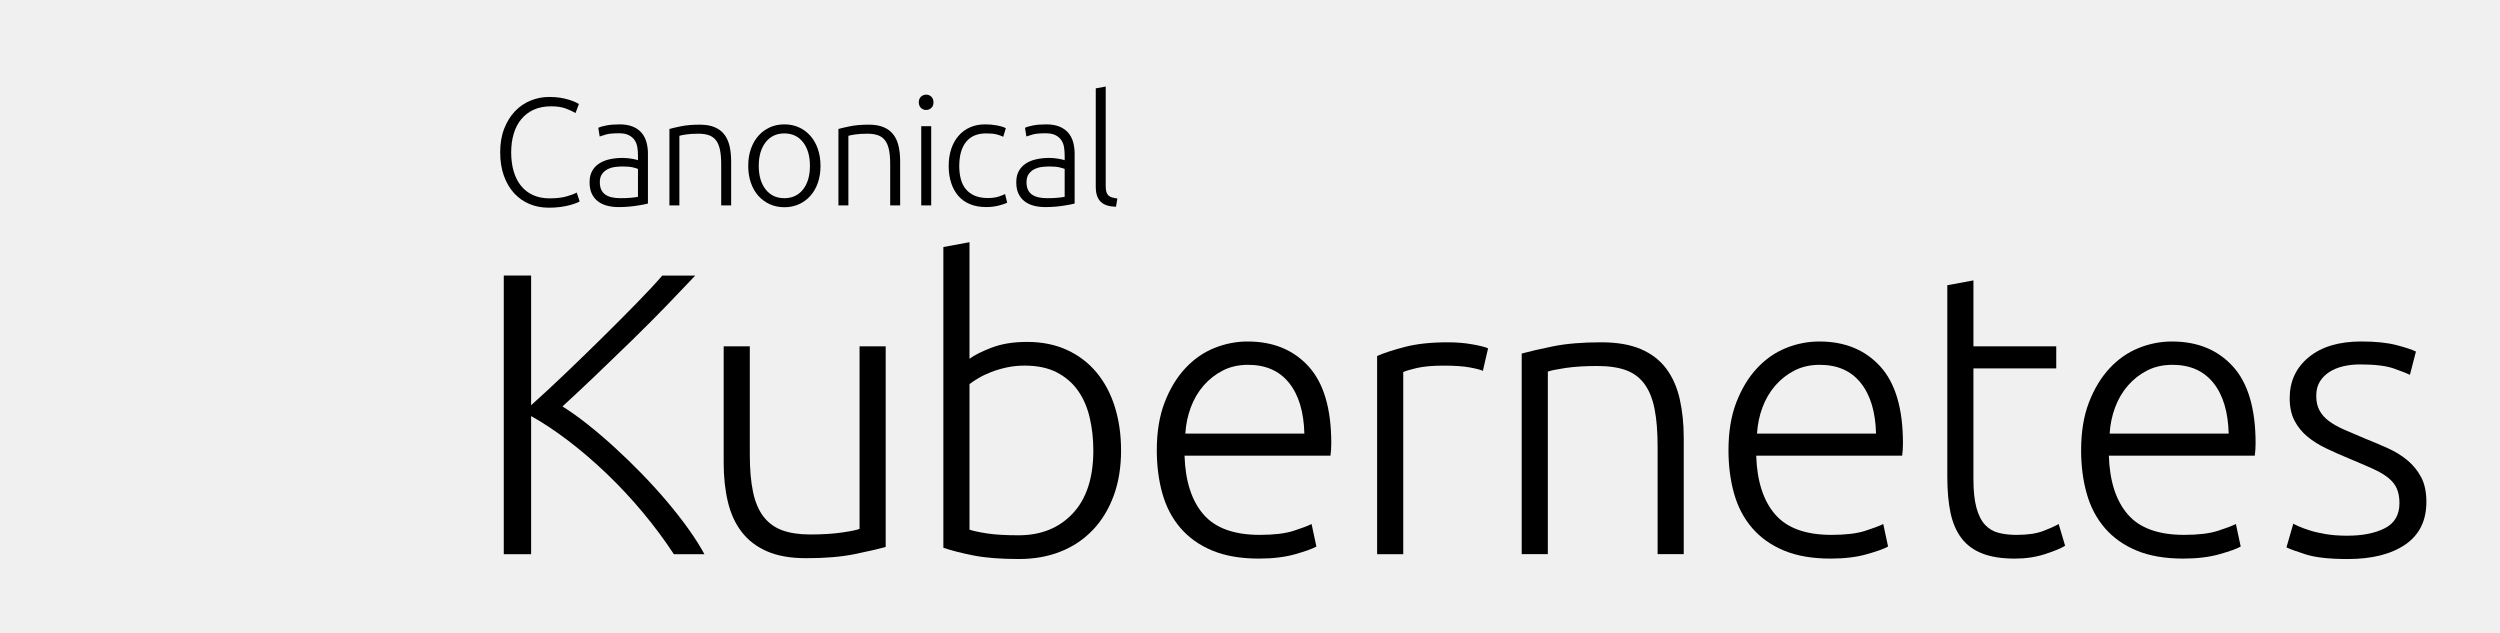
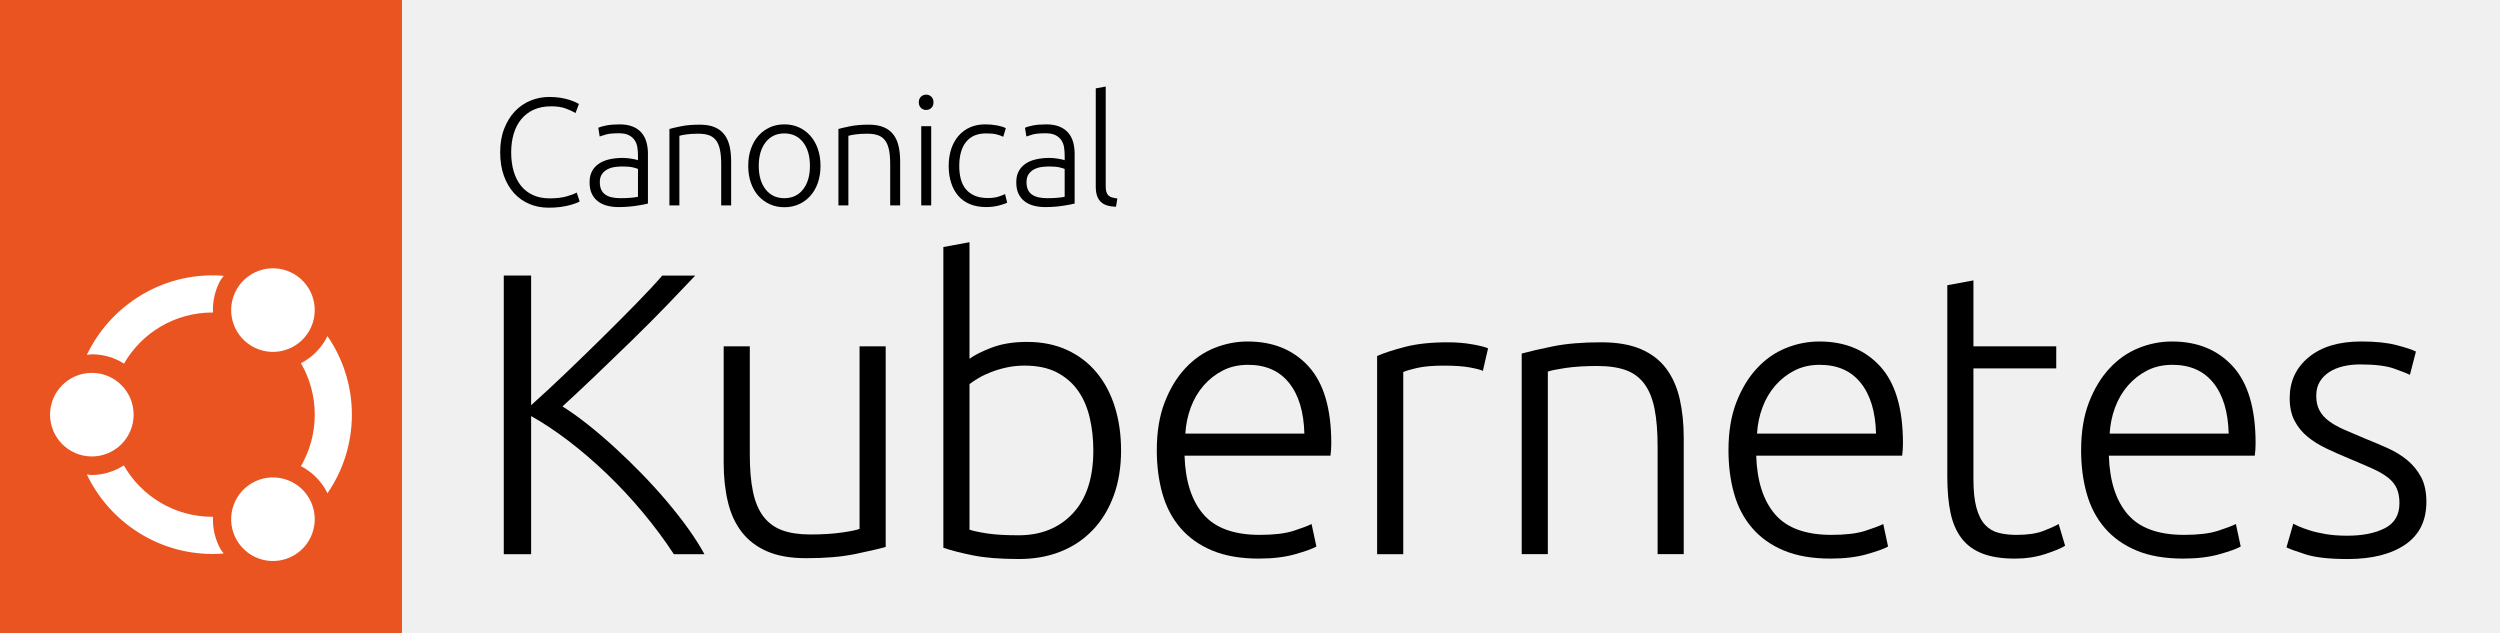
- <svg xmlns="http://www.w3.org/2000/svg" id="Layer_1" data-name="Layer 1" viewBox="0 0 1579.82 400" version="1.1">
+ <svg xmlns="http://www.w3.org/2000/svg" id="Layer_1" data-name="Layer 1" viewBox="0 0 1579.82 400" version="1.1" xml:space="preserve">
  <defs id="defs1">
    <style id="style1">
      .cls-1 {
        fill: none;
      }

      .cls-2 {
        fill: #e95420;
      }

      .cls-3 {
        fill: #fff;
      }
    </style>
  </defs>
-   <g id="g10">
+   <g id="Kubernetes">
    <path d="m425.82,350.2c-5.76-8.82-12.24-17.55-19.44-26.2-7.2-8.65-14.78-16.79-22.74-24.43-7.96-7.63-16.05-14.59-24.26-20.86-8.22-6.28-16.13-11.54-23.75-15.78v87.27h-17.28v-176.07h17.28v81.94c6.44-5.75,13.6-12.39,21.48-19.91,7.88-7.53,15.68-15.09,23.39-22.7s14.96-14.88,21.74-21.82c6.78-6.93,12.2-12.77,16.27-17.5h20.83c-4.92,5.24-10.85,11.46-17.8,18.65-6.95,7.19-14.33,14.59-22.12,22.2-7.8,7.61-15.55,15.09-23.26,22.45-7.71,7.36-14.62,13.82-20.72,19.4,4.91,3.06,10.2,6.83,15.88,11.32,5.67,4.49,11.43,9.41,17.28,14.76,5.84,5.34,11.6,10.94,17.28,16.79,5.67,5.85,11.01,11.75,16.01,17.68,4.99,5.94,9.48,11.7,13.46,17.3,3.98,5.6,7.24,10.77,9.78,15.52h-19.31Z" id="path1" />
    <path d="m559.71,345.63c-4.91,1.36-11.52,2.88-19.82,4.57-8.3,1.69-18.46,2.54-30.49,2.54-9.83,0-18.04-1.44-24.64-4.32s-11.94-6.94-16.01-12.2c-4.07-5.25-6.99-11.6-8.77-19.05-1.78-7.45-2.67-15.66-2.67-24.64v-73.68h16.51v68.34c0,9.32.67,17.19,2.03,23.63,1.35,6.44,3.56,11.65,6.61,15.62,3.05,3.98,6.99,6.86,11.81,8.64s10.71,2.67,17.66,2.67c7.79,0,14.57-.42,20.33-1.27,5.76-.85,9.4-1.61,10.92-2.29v-115.34h16.51v126.78Z" id="path2" />
    <path d="m612.65,226.73c2.88-2.2,7.5-4.53,13.85-6.99,6.35-2.45,13.85-3.68,22.48-3.68,9.48,0,17.91,1.69,25.28,5.08,7.37,3.39,13.59,8.13,18.67,14.23,5.08,6.1,8.93,13.34,11.56,21.72,2.62,8.38,3.94,17.57,3.94,27.57,0,10.67-1.57,20.24-4.7,28.71-3.14,8.47-7.54,15.67-13.21,21.6-5.68,5.93-12.45,10.46-20.33,13.59-7.88,3.13-16.64,4.7-26.29,4.7-11.69,0-21.34-.76-28.96-2.29-7.62-1.52-13.89-3.13-18.8-4.83v-190.04l16.51-3.05v73.68Zm0,107.98c2.54.85,6.31,1.65,11.31,2.41,4.99.76,11.56,1.14,19.69,1.14,14.23,0,25.66-4.61,34.3-13.85,8.64-9.23,12.96-22.48,12.96-39.76,0-7.28-.76-14.18-2.29-20.71-1.52-6.52-3.98-12.19-7.37-17.02-3.39-4.83-7.84-8.68-13.34-11.56-5.51-2.88-12.32-4.32-20.45-4.32-3.9,0-7.62.38-11.18,1.14s-6.86,1.74-9.91,2.92c-3.05,1.19-5.72,2.46-8,3.81-2.29,1.36-4.19,2.63-5.72,3.81v91.97Z" id="path3" />
    <path d="m731.02,284.4c0-11.52,1.65-21.55,4.95-30.11,3.3-8.55,7.62-15.71,12.96-21.47,5.33-5.76,11.43-10.04,18.29-12.83,6.86-2.79,13.93-4.19,21.21-4.19,16.09,0,28.92,5.25,38.49,15.75,9.57,10.5,14.35,26.68,14.35,48.53,0,1.36-.04,2.71-.13,4.06-.09,1.36-.21,2.63-.38,3.81h-92.22c.51,16.09,4.49,28.45,11.94,37.09,7.45,8.64,19.31,12.96,35.57,12.96,8.98,0,16.09-.85,21.34-2.54,5.25-1.69,9.06-3.13,11.43-4.32l3.05,14.23c-2.37,1.36-6.82,2.97-13.34,4.83-6.52,1.86-14.19,2.79-22.99,2.79-11.52,0-21.34-1.7-29.47-5.08s-14.82-8.13-20.07-14.23c-5.25-6.1-9.06-13.34-11.43-21.72-2.37-8.38-3.56-17.57-3.56-27.57Zm93.24-10.42c-.34-13.72-3.56-24.39-9.66-32.01-6.1-7.62-14.74-11.43-25.91-11.43-5.93,0-11.22,1.19-15.88,3.56-4.66,2.37-8.73,5.55-12.2,9.53-3.47,3.98-6.18,8.6-8.13,13.85-1.95,5.25-3.09,10.76-3.43,16.51h75.2Z" id="path4" />
    <path d="m914.95,216.31c5.42,0,10.54.42,15.37,1.27,4.83.85,8.17,1.69,10.04,2.54l-3.3,14.23c-1.36-.67-4.11-1.4-8.26-2.16-4.15-.76-9.62-1.14-16.39-1.14-7.11,0-12.83.51-17.15,1.52-4.32,1.02-7.16,1.87-8.51,2.54v115.09h-16.51v-125.25c4.23-1.86,10.08-3.77,17.53-5.72,7.45-1.95,16.51-2.92,27.18-2.92Z" id="path5" />
    <path d="m961.6,223.42c4.91-1.35,11.52-2.88,19.82-4.57,8.3-1.69,18.46-2.54,30.49-2.54,9.99,0,18.33,1.44,25.03,4.32,6.69,2.88,12.02,6.99,16.01,12.32,3.98,5.34,6.82,11.73,8.51,19.18,1.69,7.46,2.54,15.67,2.54,24.64v73.42h-16.51v-68.09c0-9.31-.64-17.19-1.91-23.63-1.27-6.43-3.39-11.69-6.35-15.75-2.97-4.07-6.86-6.99-11.69-8.77-4.83-1.78-10.88-2.67-18.17-2.67-7.79,0-14.53.42-20.2,1.27-5.68.85-9.36,1.61-11.05,2.29v115.34h-16.51v-126.78Z" id="path6" />
    <path d="m1092.28,284.4c0-11.52,1.65-21.55,4.95-30.11,3.3-8.55,7.62-15.71,12.96-21.47,5.33-5.76,11.43-10.04,18.29-12.83,6.86-2.79,13.93-4.19,21.21-4.19,16.09,0,28.92,5.25,38.49,15.75,9.57,10.5,14.35,26.68,14.35,48.53,0,1.36-.04,2.71-.13,4.06-.09,1.36-.21,2.63-.38,3.81h-92.22c.51,16.09,4.49,28.45,11.94,37.09,7.45,8.64,19.31,12.96,35.57,12.96,8.98,0,16.09-.85,21.34-2.54,5.25-1.69,9.06-3.13,11.43-4.32l3.05,14.23c-2.37,1.36-6.82,2.97-13.34,4.83-6.52,1.86-14.19,2.79-22.99,2.79-11.52,0-21.34-1.7-29.47-5.08s-14.82-8.13-20.07-14.23c-5.25-6.1-9.06-13.34-11.43-21.72-2.37-8.38-3.56-17.57-3.56-27.57Zm93.24-10.42c-.34-13.72-3.56-24.39-9.66-32.01-6.1-7.62-14.74-11.43-25.91-11.43-5.93,0-11.22,1.19-15.88,3.56-4.66,2.37-8.73,5.55-12.2,9.53-3.47,3.98-6.18,8.6-8.13,13.85-1.95,5.25-3.09,10.76-3.43,16.51h75.2Z" id="path7" />
    <path d="m1247.06,218.85h52.34v13.97h-52.34v69.87c0,7.46.63,13.51,1.91,18.17,1.27,4.66,3.09,8.26,5.46,10.8,2.37,2.54,5.25,4.24,8.64,5.08,3.39.85,7.11,1.27,11.18,1.27,6.94,0,12.53-.8,16.77-2.41,4.23-1.61,7.54-3.09,9.91-4.45l4.07,13.72c-2.37,1.52-6.52,3.26-12.45,5.21-5.93,1.95-12.37,2.92-19.31,2.92-8.13,0-14.95-1.06-20.45-3.18-5.51-2.12-9.91-5.34-13.21-9.65-3.3-4.32-5.63-9.69-6.99-16.13-1.36-6.44-2.03-14.06-2.03-22.87v-120.93l16.51-3.05v41.67Z" id="path8" />
    <path d="m1315.12,284.4c0-11.52,1.65-21.55,4.95-30.11,3.3-8.55,7.62-15.71,12.96-21.47,5.33-5.76,11.43-10.04,18.29-12.83,6.86-2.79,13.93-4.19,21.21-4.19,16.09,0,28.92,5.25,38.49,15.75,9.57,10.5,14.35,26.68,14.35,48.53,0,1.36-.04,2.71-.13,4.06-.09,1.36-.21,2.63-.38,3.81h-92.22c.51,16.09,4.49,28.45,11.94,37.09,7.45,8.64,19.31,12.96,35.57,12.96,8.98,0,16.09-.85,21.34-2.54,5.25-1.69,9.06-3.13,11.43-4.32l3.05,14.23c-2.37,1.36-6.82,2.97-13.34,4.83-6.52,1.86-14.19,2.79-22.99,2.79-11.52,0-21.34-1.7-29.47-5.08s-14.82-8.13-20.07-14.23c-5.25-6.1-9.06-13.34-11.43-21.72-2.37-8.38-3.56-17.57-3.56-27.57Zm93.24-10.42c-.34-13.72-3.56-24.39-9.66-32.01-6.1-7.62-14.74-11.43-25.91-11.43-5.93,0-11.22,1.19-15.88,3.56-4.66,2.37-8.73,5.55-12.2,9.53-3.47,3.98-6.18,8.6-8.13,13.85-1.95,5.25-3.09,10.76-3.43,16.51h75.2Z" id="path9" />
    <path d="m1483.51,338.51c9.48,0,17.32-1.56,23.5-4.7,6.18-3.13,9.27-8.42,9.27-15.88,0-3.56-.55-6.61-1.65-9.15-1.1-2.54-2.92-4.83-5.46-6.86-2.54-2.03-5.89-3.98-10.04-5.84-4.15-1.86-9.27-4.06-15.37-6.61-4.92-2.03-9.57-4.1-13.97-6.22-4.41-2.12-8.3-4.57-11.69-7.37-3.39-2.79-6.1-6.14-8.13-10.04-2.03-3.89-3.05-8.64-3.05-14.23,0-10.67,4.02-19.31,12.07-25.91,8.04-6.61,19.09-9.91,33.16-9.91,8.98,0,16.39.76,22.23,2.29,5.84,1.52,9.95,2.88,12.32,4.07l-3.81,14.74c-2.03-1.02-5.46-2.37-10.29-4.06-4.83-1.69-11.9-2.54-21.21-2.54-3.73,0-7.24.38-10.54,1.15s-6.22,1.95-8.76,3.56c-2.54,1.61-4.57,3.65-6.1,6.11-1.52,2.46-2.29,5.47-2.29,9.04s.67,6.62,2.03,9.17c1.35,2.55,3.34,4.8,5.97,6.75,2.62,1.95,5.84,3.77,9.65,5.45,3.81,1.69,8.17,3.54,13.08,5.57,5.08,2.02,9.95,4.09,14.61,6.2,4.66,2.11,8.76,4.64,12.32,7.61,3.56,2.97,6.43,6.52,8.64,10.67,2.2,4.15,3.3,9.36,3.3,15.62,0,11.86-4.45,20.83-13.34,26.93-8.89,6.1-21.05,9.15-36.46,9.15-11.52,0-20.33-.98-26.42-2.92s-10.16-3.43-12.2-4.45l4.32-14.99c.51.34,1.61.89,3.3,1.65,1.69.76,3.98,1.61,6.86,2.54,2.88.93,6.31,1.74,10.29,2.41,3.98.68,8.59,1.02,13.85,1.02Z" id="path10" />
  </g>
-   <g id="g19">
+   <g id="Canonical">
    <path d="m346.66,131.24c-4.32,0-8.34-.77-12.05-2.32-3.71-1.55-6.94-3.81-9.68-6.77-2.74-2.97-4.9-6.63-6.48-10.99-1.58-4.36-2.37-9.34-2.37-14.95s.85-10.6,2.56-14.95c1.71-4.36,3.98-8.02,6.82-10.99,2.84-2.97,6.13-5.21,9.87-6.73,3.74-1.52,7.65-2.27,11.71-2.27,2.52,0,4.81.16,6.87.48,2.06.32,3.87.73,5.42,1.21,1.55.48,2.87.97,3.97,1.45,1.1.48,1.94.92,2.52,1.31l-2.13,5.71c-1.61-.97-3.66-1.92-6.15-2.85-2.49-.93-5.57-1.4-9.24-1.4-4.2,0-7.86.71-10.99,2.13-3.13,1.42-5.76,3.42-7.89,6-2.13,2.58-3.73,5.65-4.79,9.19-1.06,3.55-1.6,7.49-1.6,11.81s.53,8.47,1.6,12.05,2.63,6.63,4.69,9.15c2.06,2.52,4.6,4.45,7.6,5.81,3,1.35,6.44,2.03,10.31,2.03,4.26,0,7.82-.4,10.69-1.21,2.87-.81,5.05-1.63,6.53-2.47l1.84,5.61c-.45.32-1.23.69-2.32,1.11-1.1.42-2.49.86-4.16,1.31-1.68.45-3.61.82-5.81,1.11-2.19.29-4.65.44-7.36.44Z" id="path11" />
    <path d="m391.44,78.59c3.29,0,6.08.47,8.37,1.4,2.29.94,4.15,2.23,5.57,3.87,1.42,1.65,2.45,3.6,3.1,5.86.64,2.26.97,4.71.97,7.36v31.55c-.65.19-1.58.4-2.81.63-1.23.23-2.65.47-4.26.73-1.61.26-3.4.47-5.37.63-1.97.16-3.98.24-6.05.24-2.65,0-5.08-.29-7.31-.87-2.23-.58-4.16-1.5-5.81-2.76-1.65-1.26-2.94-2.87-3.87-4.84-.94-1.97-1.4-4.37-1.4-7.21s.52-5.03,1.55-6.97c1.03-1.94,2.48-3.53,4.36-4.79,1.87-1.26,4.1-2.18,6.68-2.76,2.58-.58,5.39-.87,8.42-.87.9,0,1.85.05,2.85.15,1,.1,1.97.23,2.9.39.93.16,1.74.32,2.42.48.68.16,1.15.31,1.4.44v-3.1c0-1.74-.13-3.44-.39-5.08-.26-1.65-.82-3.13-1.69-4.45-.87-1.32-2.1-2.39-3.68-3.19-1.58-.81-3.66-1.21-6.24-1.21-3.68,0-6.42.26-8.23.77-1.81.52-3.13.94-3.97,1.26l-.87-5.52c1.1-.52,2.79-1,5.08-1.45,2.29-.45,5.05-.68,8.27-.68Zm.58,46.65c2.45,0,4.6-.08,6.44-.24,1.84-.16,3.4-.37,4.69-.63v-17.62c-.71-.32-1.84-.66-3.39-1.02-1.55-.35-3.68-.53-6.39-.53-1.55,0-3.16.11-4.84.34-1.68.23-3.23.71-4.65,1.45-1.42.74-2.58,1.76-3.48,3.05-.9,1.29-1.36,3-1.36,5.13,0,1.87.31,3.45.92,4.74.61,1.29,1.48,2.32,2.61,3.1,1.13.77,2.48,1.34,4.07,1.69,1.58.35,3.37.53,5.37.53Z" id="path12" />
    <path d="m423.03,81.49c1.87-.52,4.39-1.1,7.55-1.74,3.16-.64,7.03-.97,11.61-.97,3.81,0,6.98.55,9.53,1.65,2.55,1.1,4.58,2.66,6.1,4.69,1.52,2.03,2.6,4.47,3.24,7.31.64,2.84.97,5.97.97,9.39v27.97h-6.29v-25.94c0-3.55-.24-6.55-.73-9-.48-2.45-1.29-4.45-2.42-6-1.13-1.55-2.61-2.66-4.45-3.34-1.84-.68-4.15-1.02-6.92-1.02-2.97,0-5.53.16-7.69.48-2.16.32-3.57.61-4.21.87v43.94h-6.29v-48.3Z" id="path13" />
    <path d="m518.5,104.82c0,3.94-.57,7.52-1.69,10.74-1.13,3.23-2.71,5.97-4.74,8.23-2.03,2.26-4.44,4.02-7.21,5.27-2.78,1.26-5.84,1.89-9.19,1.89s-6.42-.63-9.2-1.89c-2.77-1.26-5.18-3.02-7.21-5.27-2.03-2.26-3.61-5-4.74-8.23-1.13-3.23-1.69-6.81-1.69-10.74s.56-7.52,1.69-10.74c1.13-3.23,2.71-5.98,4.74-8.28,2.03-2.29,4.44-4.06,7.21-5.32,2.77-1.26,5.84-1.89,9.2-1.89s6.42.63,9.19,1.89c2.77,1.26,5.18,3.03,7.21,5.32,2.03,2.29,3.61,5.05,4.74,8.28,1.13,3.23,1.69,6.81,1.69,10.74Zm-6.68,0c0-6.26-1.45-11.24-4.36-14.95-2.9-3.71-6.84-5.56-11.81-5.56s-8.9,1.86-11.81,5.56c-2.9,3.71-4.36,8.7-4.36,14.95s1.45,11.23,4.36,14.9c2.9,3.68,6.84,5.52,11.81,5.52s8.9-1.84,11.81-5.52c2.9-3.68,4.36-8.65,4.36-14.9Z" id="path14" />
    <path d="m529.83,81.49c1.87-.52,4.39-1.1,7.55-1.74,3.16-.64,7.03-.97,11.61-.97,3.81,0,6.98.55,9.53,1.65,2.55,1.1,4.58,2.66,6.1,4.69,1.52,2.03,2.6,4.47,3.24,7.31.64,2.84.97,5.97.97,9.39v27.97h-6.29v-25.94c0-3.55-.24-6.55-.73-9-.48-2.45-1.29-4.45-2.42-6-1.13-1.55-2.61-2.66-4.45-3.34-1.84-.68-4.15-1.02-6.92-1.02-2.97,0-5.53.16-7.69.48-2.16.32-3.57.61-4.21.87v43.94h-6.29v-48.3Z" id="path15" />
    <path d="m589.9,64.65c0,1.48-.45,2.66-1.35,3.53-.91.87-2,1.31-3.29,1.31s-2.39-.44-3.29-1.31c-.9-.87-1.35-2.05-1.35-3.53s.45-2.66,1.35-3.53c.9-.87,2-1.31,3.29-1.31s2.39.44,3.29,1.31c.9.87,1.35,2.05,1.35,3.53Zm-1.45,65.14h-6.29v-50.04h6.29v50.04Z" id="path16" />
    <path d="m623.21,130.85c-3.87,0-7.29-.61-10.26-1.84-2.97-1.22-5.44-2.98-7.4-5.27-1.97-2.29-3.47-5.03-4.5-8.23-1.03-3.19-1.55-6.73-1.55-10.6s.53-7.52,1.6-10.74c1.06-3.23,2.6-6,4.6-8.32,2-2.32,4.42-4.11,7.26-5.37,2.84-1.26,6.03-1.89,9.58-1.89,2.71,0,5.24.23,7.6.68,2.35.45,4.18,1.03,5.47,1.74l-1.64,5.42c-1.29-.64-2.74-1.16-4.36-1.55-1.61-.39-3.77-.58-6.49-.58-5.55,0-9.76,1.79-12.63,5.37-2.87,3.58-4.31,8.66-4.31,15.24,0,2.97.32,5.7.97,8.18.64,2.48,1.69,4.61,3.15,6.39,1.45,1.78,3.32,3.16,5.61,4.16,2.29,1,5.08,1.5,8.37,1.5,2.71,0,4.98-.31,6.82-.92,1.84-.61,3.18-1.15,4.02-1.6l1.35,5.42c-1.16.65-2.98,1.27-5.47,1.89-2.48.61-5.08.92-7.79.92Z" id="path17" />
    <path d="m661.08,78.59c3.29,0,6.08.47,8.37,1.4,2.29.94,4.15,2.23,5.57,3.87,1.42,1.65,2.45,3.6,3.1,5.86.64,2.26.97,4.71.97,7.36v31.55c-.65.19-1.58.4-2.81.63-1.23.23-2.65.47-4.26.73-1.61.26-3.4.47-5.37.63-1.97.16-3.98.24-6.05.24-2.65,0-5.08-.29-7.31-.87-2.23-.58-4.16-1.5-5.81-2.76-1.65-1.26-2.94-2.87-3.87-4.84-.94-1.97-1.4-4.37-1.4-7.21s.52-5.03,1.55-6.97c1.03-1.94,2.48-3.53,4.36-4.79,1.87-1.26,4.1-2.18,6.68-2.76,2.58-.58,5.39-.87,8.42-.87.9,0,1.85.05,2.85.15,1,.1,1.97.23,2.9.39.93.16,1.74.32,2.42.48.68.16,1.15.31,1.4.44v-3.1c0-1.74-.13-3.44-.39-5.08-.26-1.65-.82-3.13-1.69-4.45-.87-1.32-2.1-2.39-3.68-3.19-1.58-.81-3.66-1.21-6.24-1.21-3.68,0-6.42.26-8.23.77-1.81.52-3.13.94-3.97,1.26l-.87-5.52c1.1-.52,2.79-1,5.08-1.45,2.29-.45,5.05-.68,8.27-.68Zm.58,46.65c2.45,0,4.6-.08,6.44-.24,1.84-.16,3.4-.37,4.69-.63v-17.62c-.71-.32-1.84-.66-3.39-1.02-1.55-.35-3.68-.53-6.39-.53-1.55,0-3.16.11-4.84.34-1.68.23-3.23.71-4.65,1.45-1.42.74-2.58,1.76-3.48,3.05-.9,1.29-1.36,3-1.36,5.13,0,1.87.31,3.45.92,4.74.61,1.29,1.48,2.32,2.61,3.1,1.13.77,2.48,1.34,4.07,1.69,1.58.35,3.37.53,5.37.53Z" id="path18" />
    <path d="m705.22,130.66c-2.13-.06-3.99-.34-5.57-.82-1.58-.48-2.9-1.23-3.97-2.23-1.06-1-1.87-2.29-2.42-3.87-.55-1.58-.82-3.56-.82-5.95v-61.94l6.29-1.16v62.91c0,1.55.15,2.79.44,3.73.29.94.73,1.68,1.31,2.23.58.55,1.34.95,2.27,1.21.93.26,2.05.48,3.34.68l-.87,5.23Z" id="path19" />
  </g>
+   <g id="logo">
+     <rect width="254" height="400" id="rect-e95420ff" x="0" y="0" style="fill:#e95420;fill-opacity:1;stroke-width:1" />
+     <path id="circle13" style="color:#000000;fill:#ffffff;fill-opacity:1;stroke:none;stroke-width:0;stroke-linejoin:bevel;stroke-dasharray:none" d="m 134.336,174 c -34.968,0 -65.284,20.581 -79.471,50.243 a 38.147,38.147 0 0 1 3.177,-0.358 38.147,38.147 0 0 1 20.322,5.882 c 11.122,-19.333 31.957,-32.292 55.972,-32.292 0.091,0 0.18,0.006 0.271,0.006 a 38.147,38.147 0 0 1 4.84,-20.596 38.147,38.147 0 0 1 1.903,-2.58 C 139.034,174.122 136.699,174 134.336,174 Z m 72.591,38.354 a 38.147,38.147 0 0 1 -1.407,2.679 38.147,38.147 0 0 1 -15.366,14.464 c 5.551,9.542 8.739,20.646 8.739,32.536 0,11.889 -3.189,22.994 -8.739,32.536 a 38.147,38.147 0 0 1 15.366,14.464 38.147,38.147 0 0 1 1.407,2.679 c 9.729,-14.157 15.441,-31.271 15.441,-49.679 0,-18.408 -5.713,-35.521 -15.441,-49.679 z M 78.252,294.103 a 38.147,38.147 0 0 1 -20.211,6.077 38.147,38.147 0 0 1 -3.177,-0.358 c 14.187,29.662 44.504,50.243 79.471,50.243 2.363,0 4.697,-0.122 7.014,-0.306 a 38.147,38.147 0 0 1 -1.903,-2.58 38.147,38.147 0 0 1 -4.84,-20.596 c -0.091,3.7e-4 -0.18,0.006 -0.271,0.006 -24.096,0 -44.99,-13.046 -56.084,-32.486 z" />
+     <circle style="fill:#ffffff;fill-opacity:1;stroke:none;stroke-width:0;stroke-linejoin:bevel;stroke-dasharray:none;stroke-opacity:1" id="circle15" cx="58.042" cy="262.032" r="26.41" />
+     <circle style="fill:#ffffff;fill-opacity:1;stroke:none;stroke-width:0;stroke-linejoin:bevel;stroke-dasharray:none;stroke-opacity:1" id="circle17" cx="83.464" cy="-247.355" r="26.41" transform="rotate(120)" />
+     <circle style="fill:#ffffff;fill-opacity:1;stroke:none;stroke-width:0;stroke-linejoin:bevel;stroke-dasharray:none;stroke-opacity:1" id="circle19" cx="-370.389" cy="-14.677" r="26.41" transform="rotate(-120)" />
+   </g>
</svg>
